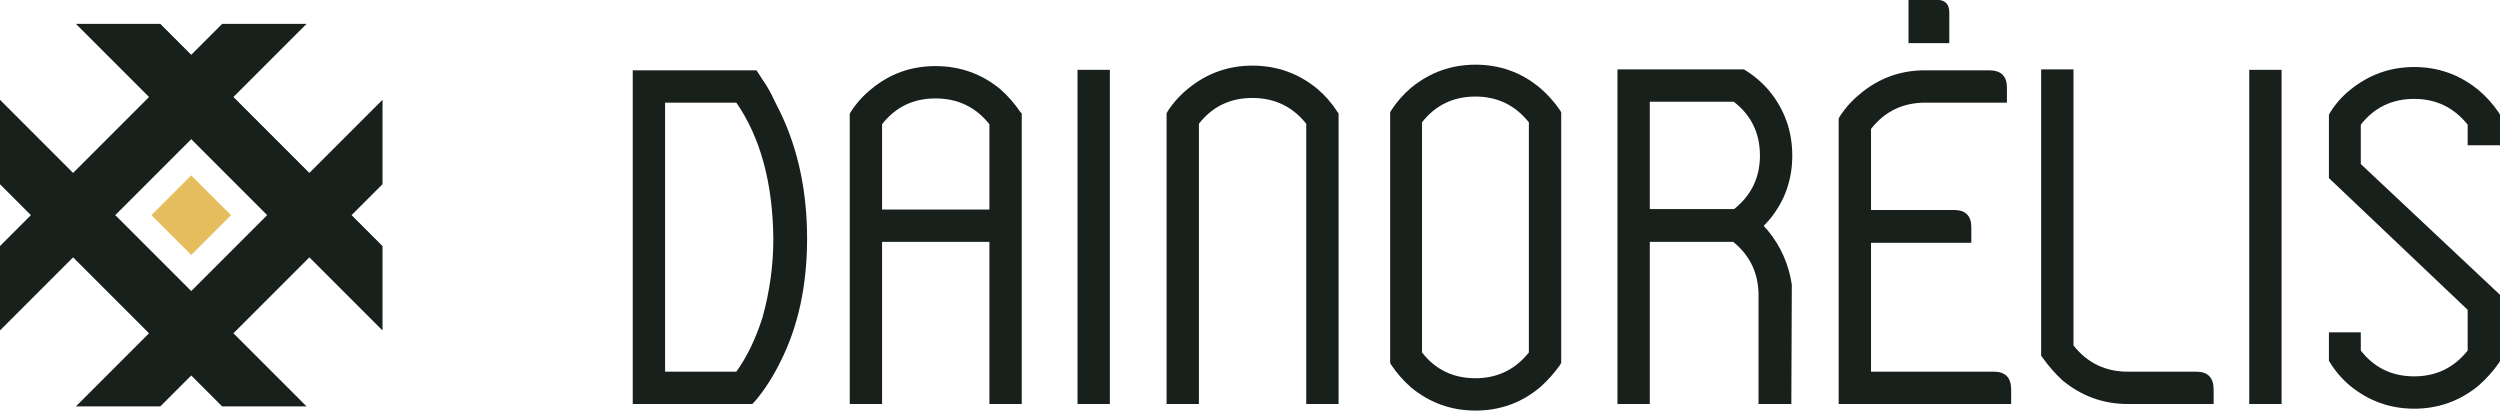
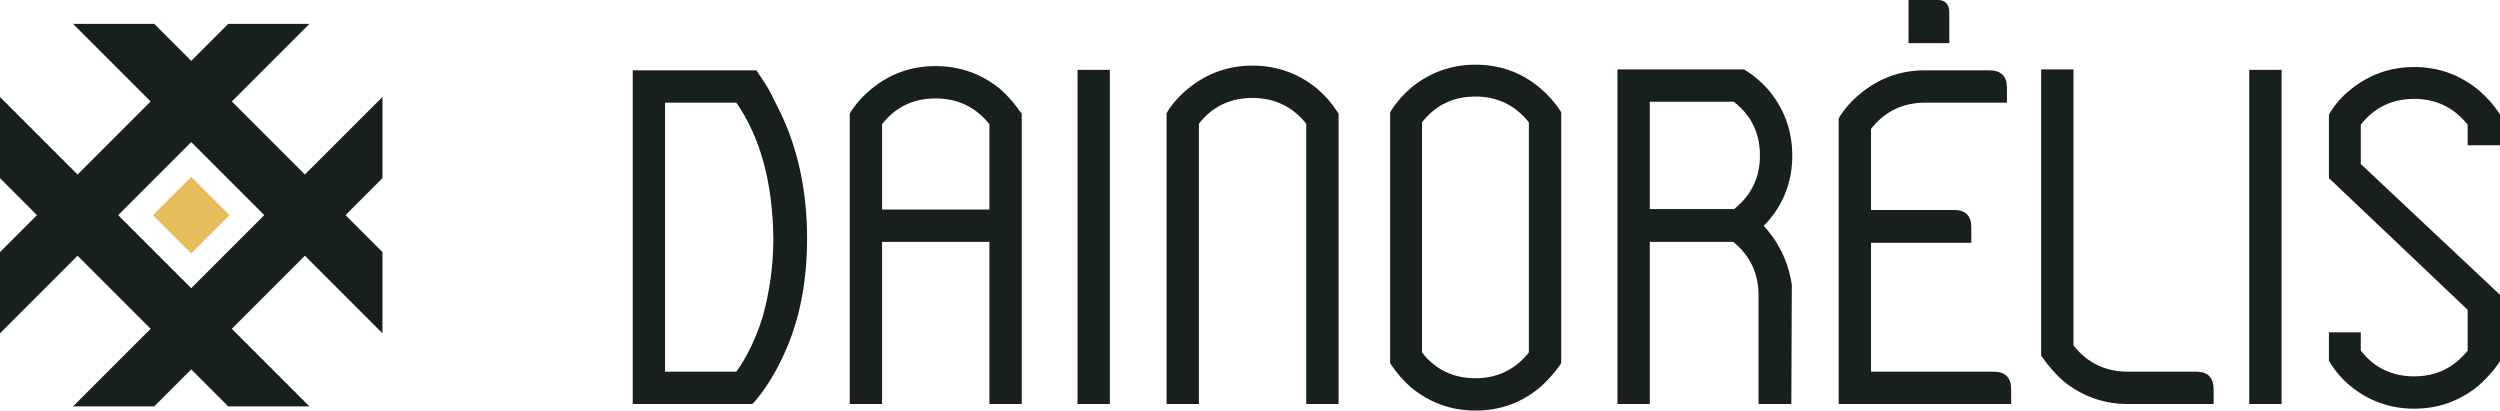
<svg xmlns="http://www.w3.org/2000/svg" viewBox="37.5 31.125 666.75 109.5">
-   <g transform="translate(88.5 88.5) scale(0.357268) translate(-250 -250)">
-     <g transform="matrix(2.8,0,0,2.8,250,250)">
-       <g>
-         <path d="M0,-42.75L8.25,-51L30.75,-51L11.25,-31.5L31.5,-11.25L51,-30.75L51,-8.25L42.75,0L51,8.25L51,30.75L31.5,11.25L11.25,31.5L30.75,51L8.25,51L0,42.75L-8.25,51L-30.75,51L-11.25,31.5L-31.5,11.25L-51,30.75L-51,8.25L-42.75,0L-51,-8.25L-51,-30.75L-31.5,-11.25L-11.25,-31.5L-30.75,-51L-8.25,-51ZM0,-20.25L-20.25,0L0,20.25L20.25,0Z" style="fill:#18201B;" />
-       </g>
+   <g transform="translate(88.5 88.5) scale(0.3) translate(-250 -250)">
+     <g transform="matrix(3.20791,0,0,3.20791,250,250)">
+       <path d="M-53,-32.75L-31.5,-11.25L-11.25,-31.5L-32.75,-53L-10.25,-53L0,-42.75L10.25,-53L32.75,-53L11.25,-31.5L31.5,-11.25L53,-32.75L53,-10.25L42.75,0L53,10.25L53,32.75L31.5,11.25L11.25,31.5L32.75,53L10.25,53L0,42.75L-10.25,53L-32.75,53L-11.25,31.5L-31.5,11.25L-53,32.75L-53,10.25L-42.75,0L-53,-10.25ZM-20.25,0L0,20.25L20.25,0L0,-20.25Z" fill="#18201B" />
    </g>
-     <g transform="matrix(2.8,0,0,2.8,250,250)">
+     <g transform="matrix(3.20791,0,0,3.20791,250,250)">
      <g transform="matrix(0.707107,0.707107,-0.707107,0.707107,0,0)">
        <rect x="-7.5" y="-7.5" width="15" height="15" style="fill:rgb(230,189,92);" />
      </g>
    </g>
  </g>
  <g fill="#18201B">
    <path d="M233.875 130.250L214.875 130.250L214.875 58.500L233.875 58.500Q243.500 72.375 243.750 94.750L243.750 94.750Q243.750 105.375 240.875 115.750L240.875 115.750Q238.125 124.375 233.875 130.250L233.875 130.250ZM238.125 138.875L238.750 138.250Q242.625 133.750 245.750 127.375L245.750 127.375Q252.750 113.375 252.750 94.750L252.750 94.750Q252.750 76.125 245.750 61.375L245.750 61.375L243.875 57.625Q242.625 54.875 240.875 52.375L240.875 52.375L239.250 49.875L206.250 49.875L206.250 138.875L238.125 138.875Z" />
    <path d="M301.375 64.250L301.375 87L272.750 87L272.750 64.250Q278.125 57.375 287 57.375L287 57.375Q295.875 57.375 301.375 64.250L301.375 64.250ZM272.750 138.875L272.750 95.625L301.375 95.625L301.375 138.875L310 138.875L310 61.375L309.625 61Q307.250 57.500 304.250 54.875L304.250 54.875L304.250 54.875Q296.750 48.750 287 48.750L287 48.750Q277.250 48.750 269.875 54.875L269.875 54.875Q266.625 57.500 264.375 61L264.375 61L264.125 61.500L264.125 138.875L272.750 138.875Z" />
    <path d="M324.875 49.750L324.875 138.875L333.500 138.875L333.500 49.750L324.875 49.750Z" />
    <path d="M357.250 138.875L357.250 64.125Q362.625 57.250 371.500 57.250L371.500 57.250Q380.375 57.250 385.875 64.125L385.875 64.125L385.875 138.875L394.500 138.875L394.500 61.375L394.125 60.875Q391.875 57.375 388.750 54.750L388.750 54.750Q381.250 48.625 371.500 48.625L371.500 48.625Q361.875 48.625 354.375 54.750L354.375 54.750Q351.125 57.375 348.875 60.875L348.875 60.875L348.625 61.375L348.625 138.875L357.250 138.875Z" />
    <path d="M416.750 125.125L416.750 63.750Q422.125 56.875 431 56.875L431 56.875Q439.750 56.875 445.250 63.750L445.250 63.750L445.250 125.125Q439.750 132 431 132L431 132Q422.125 132 416.750 125.125L416.750 125.125ZM413.875 134.500Q421.375 140.625 431 140.625L431 140.625Q440.750 140.625 448.125 134.500L448.125 134.500Q451.250 131.750 453.625 128.375L453.625 128.375L453.875 127.875L453.875 61.125L453.625 60.625Q451.250 57.125 448.125 54.500L448.125 54.500Q440.750 48.375 431 48.375L431 48.375Q421.375 48.375 413.875 54.500L413.875 54.500Q410.750 57.125 408.500 60.625L408.500 60.625L408.250 61.125L408.250 127.875L408.500 128.375Q410.750 131.750 413.875 134.500L413.875 134.500Z" />
    <path d="M477.500 86.875L477.500 58.250L499.875 58.250Q506.875 63.625 506.875 72.625L506.875 72.625Q506.875 81.375 500 86.875L500 86.875L477.500 86.875ZM477.500 138.875L477.500 95.625L499.750 95.625Q506.500 101.125 506.500 109.875L506.500 109.875L506.500 138.875L515.250 138.875L515.375 107.250L515.375 107Q514.125 98.875 509 92.625L509 92.625L507.875 91.375L509.375 89.750Q515.500 82.375 515.500 72.625L515.500 72.625Q515.500 62.875 509.375 55.375L509.375 55.375Q506.625 52.125 503 49.875L503 49.875L502.625 49.625L468.875 49.625L468.875 138.875L477.500 138.875Z" />
    <path d="M573.875 138.875L573.875 135Q573.875 130.250 569.250 130.250L569.250 130.250L536.500 130.250L536.500 95.875L563.250 95.875L563.250 91.750Q563.250 87.125 558.625 87.125L558.625 87.125L536.500 87.125L536.500 65.500Q542 58.500 551 58.500L551 58.500L572.750 58.500L572.750 54.500Q572.750 49.875 568 49.875L568 49.875L550.875 49.875Q541.125 49.875 533.625 56.125L533.625 56.125Q530.375 58.750 528.125 62.250L528.125 62.250L527.875 62.750L527.875 138.875L573.875 138.875ZM554.500 31.125L546.500 31.125L546.500 42.625L557.375 42.625L557.375 34.375Q557.375 32.750 556.500 31.875L556.500 31.875Q555.625 31.125 554.500 31.125L554.500 31.125Z" />
    <path d="M587.625 132.625Q595.250 138.875 605 138.875L605 138.875L627.875 138.875L627.875 135Q627.875 130.250 623.250 130.250L623.250 130.250L605 130.250Q596 130.250 590.500 123.250L590.500 123.250L590.500 49.625L581.875 49.625L581.875 126L582.250 126.500Q584.625 129.875 587.625 132.625L587.625 132.625Z" />
    <path d="M637.375 49.750L637.375 138.875L646 138.875L646 49.750L637.375 49.750Z" />
    <path d="M664.250 134Q671.750 140.125 681.375 140.125L681.375 140.125Q691 140.125 698.500 134L698.500 134Q701.625 131.250 704 127.875L704 127.875L704.250 127.375L704.250 109.750L667.125 74.875L667.125 64.375Q672.500 57.500 681.375 57.500L681.375 57.500Q690.125 57.500 695.625 64.375L695.625 64.375L695.625 69.875L704.250 69.875L704.250 61.750L704 61.250Q701.625 57.750 698.500 55.125L698.500 55.125Q691 49 681.375 49L681.375 49Q671.750 49 664.250 55.125L664.250 55.125Q661 57.750 658.875 61.250L658.875 61.250L658.625 61.750L658.625 78.625L695.625 113.750L695.625 124.625Q690.125 131.500 681.375 131.500L681.375 131.500Q672.500 131.500 667.125 124.625L667.125 124.625L667.125 119.750L658.625 119.750L658.625 127.375L658.875 127.750Q661 131.250 664.250 134L664.250 134Z" />
  </g>
</svg>
